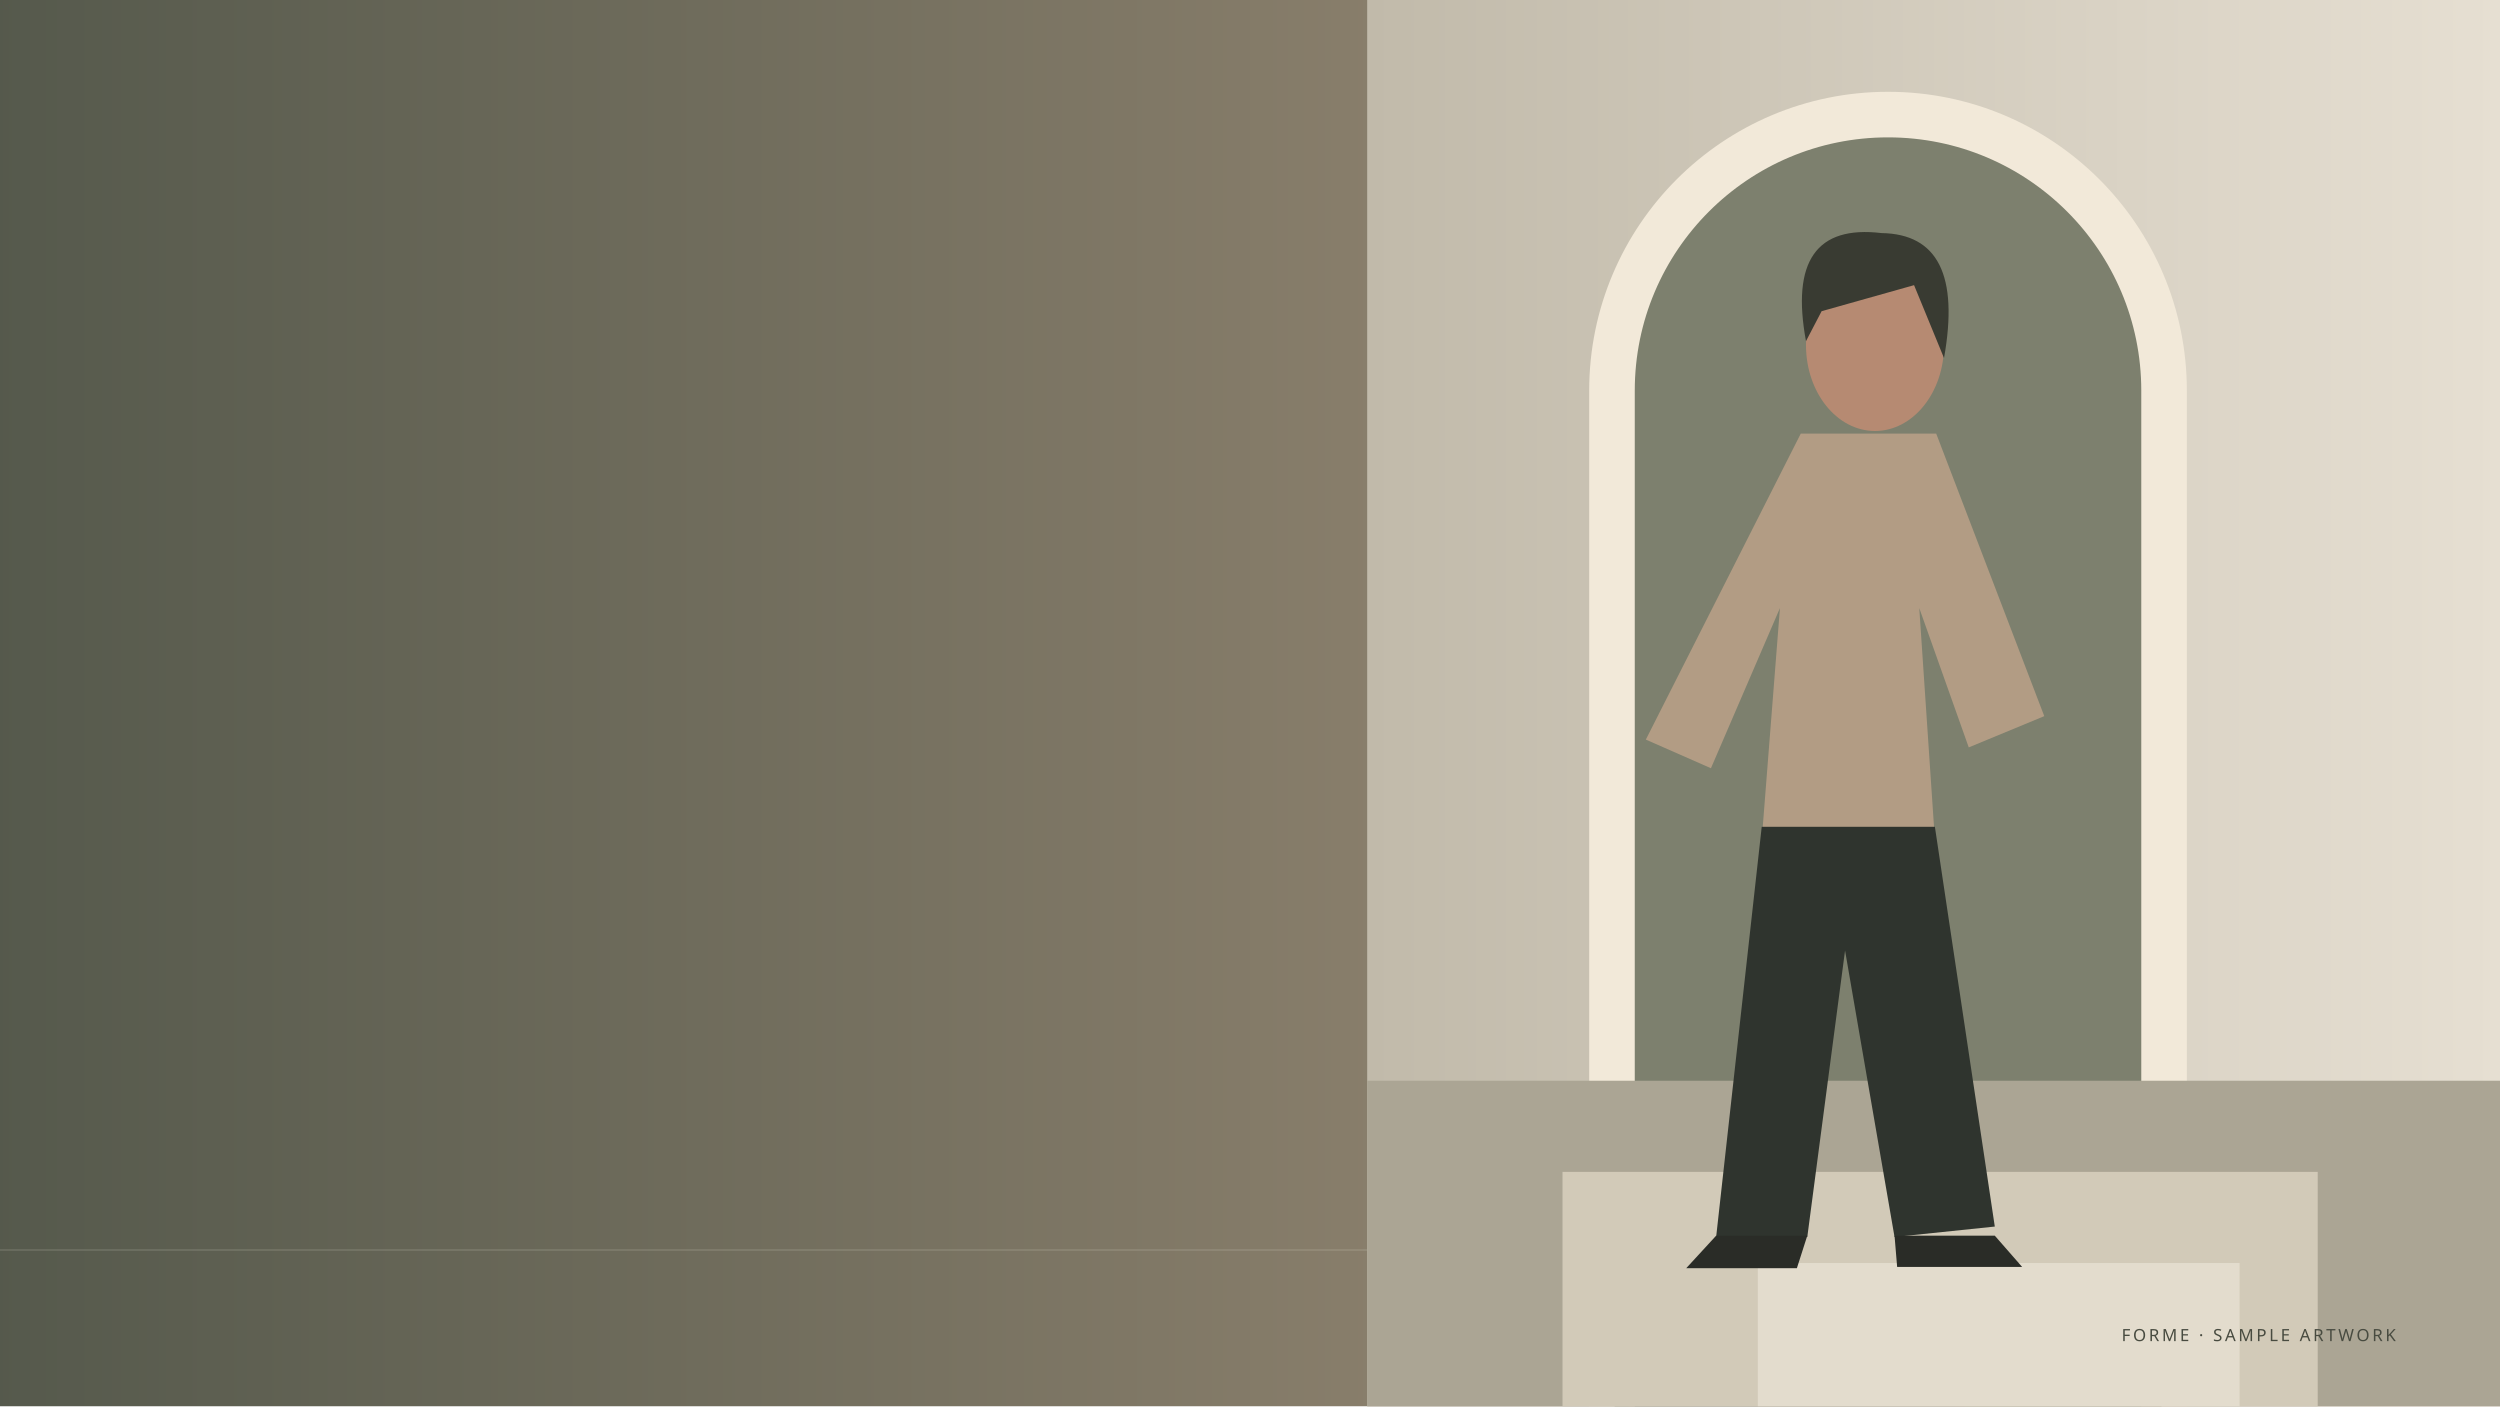
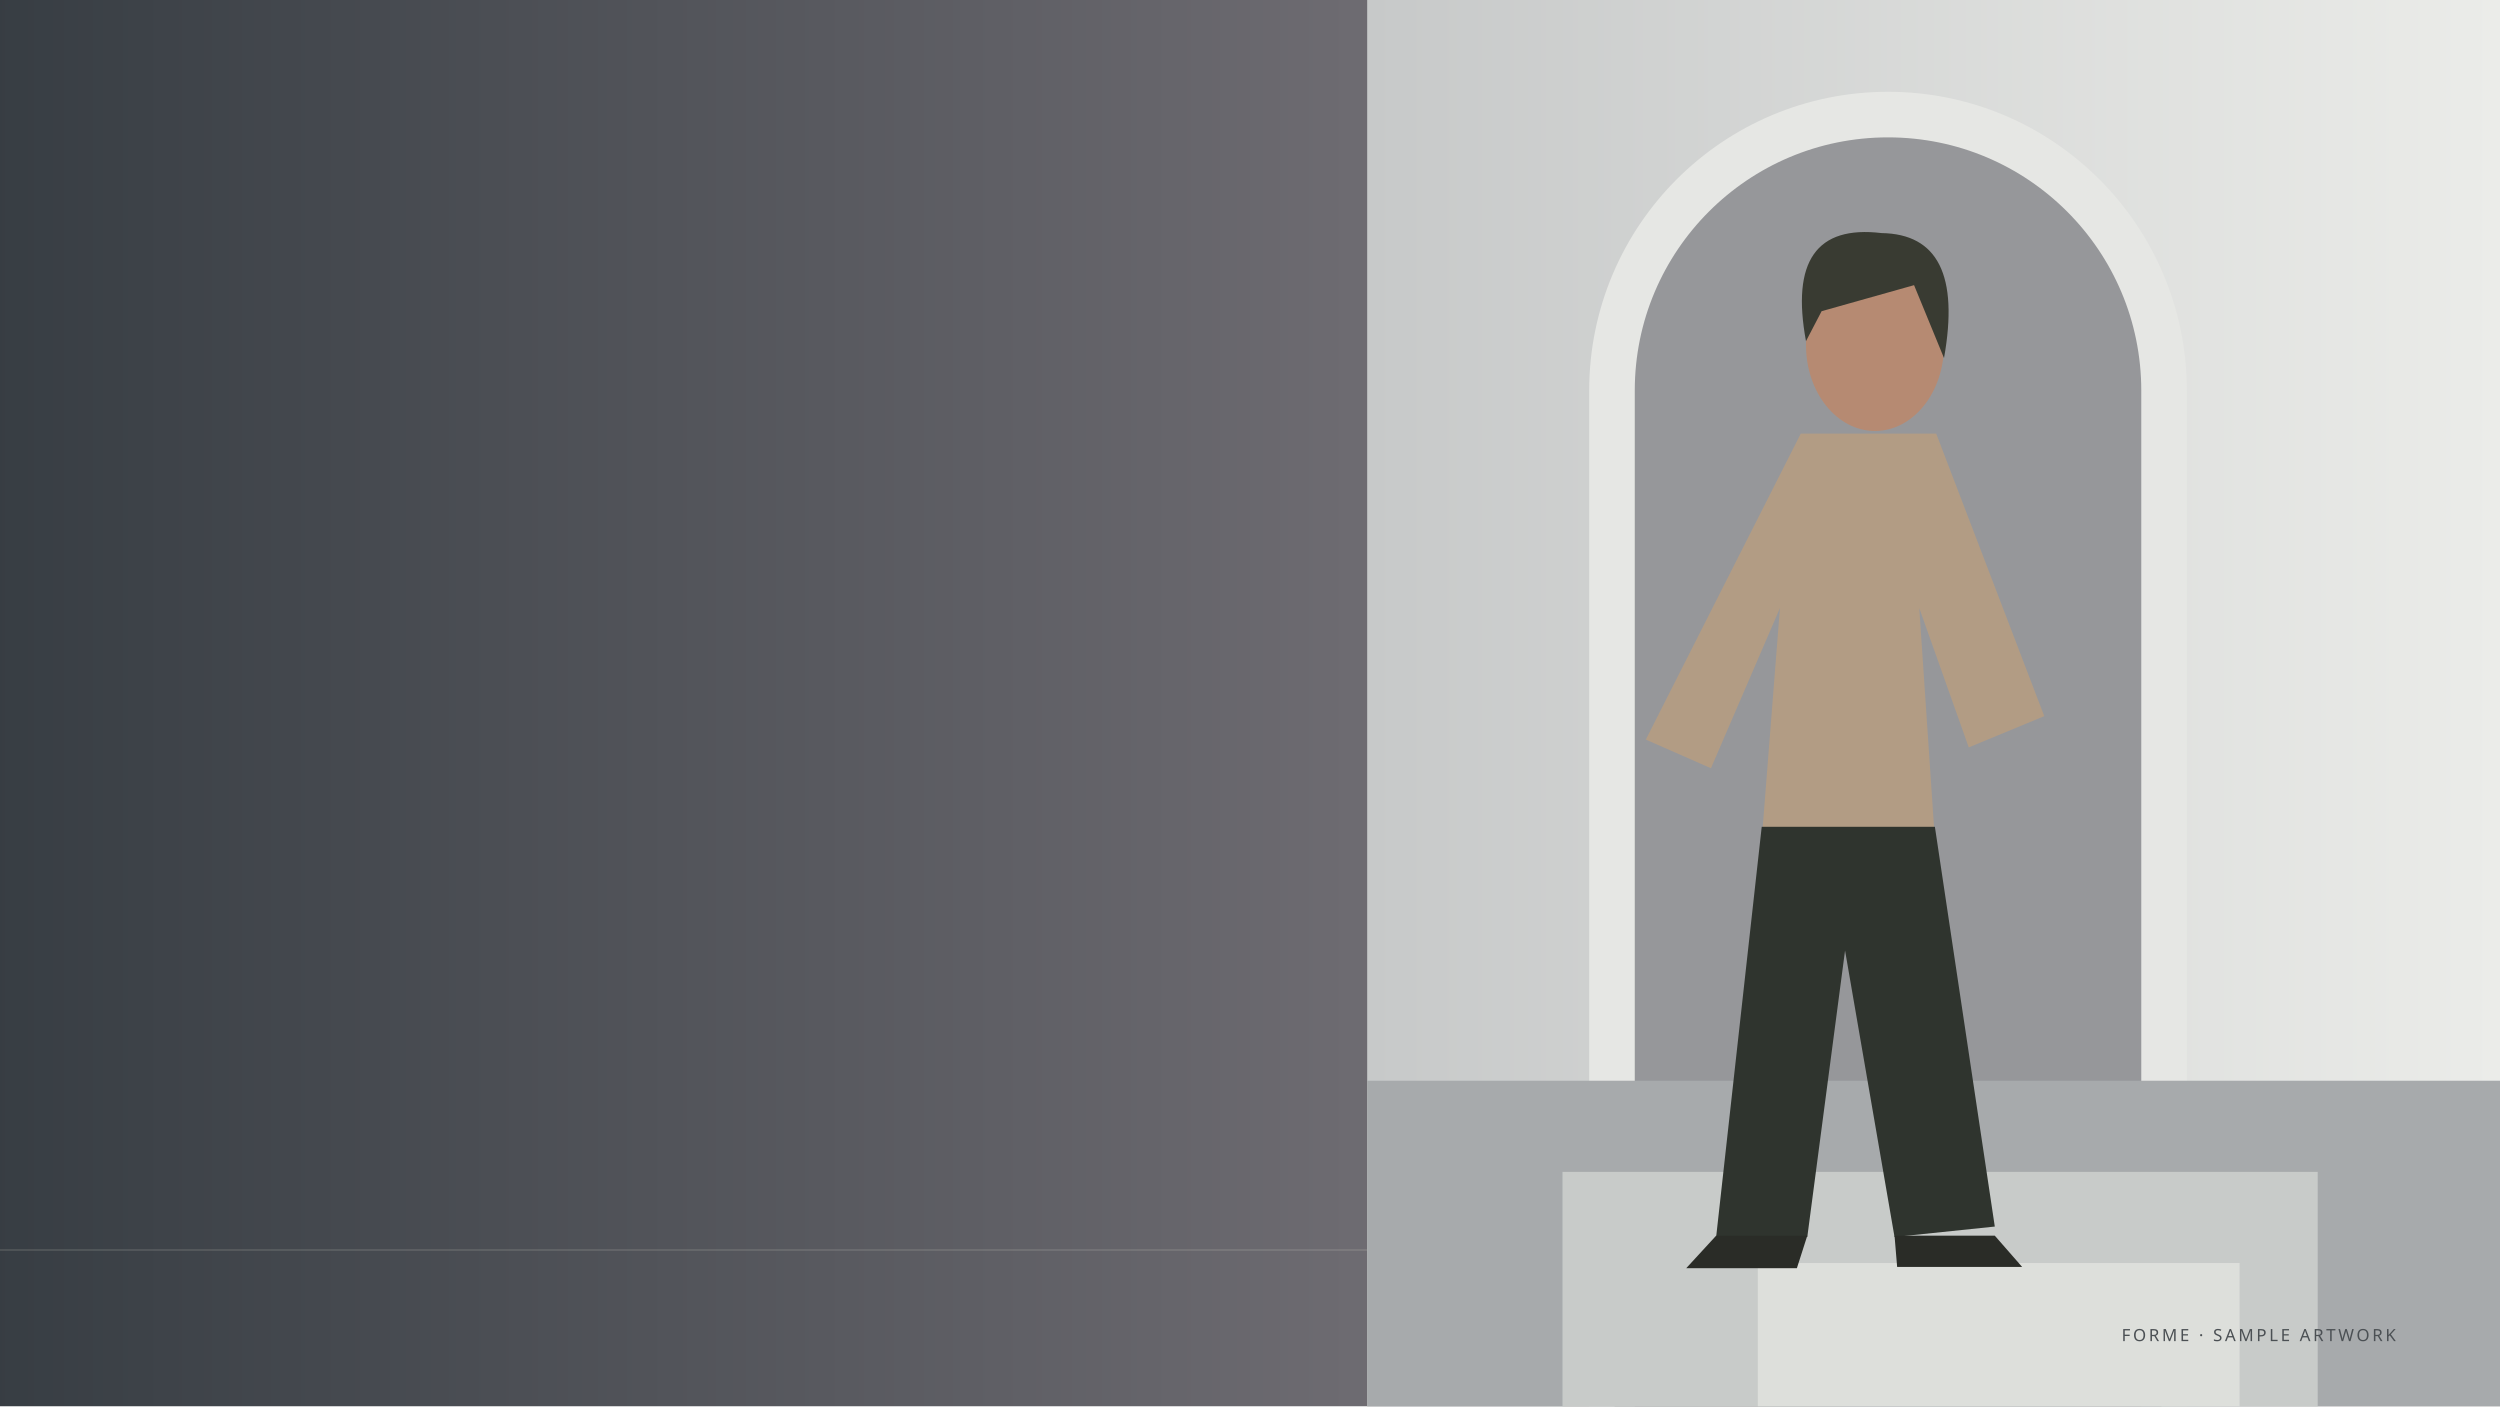
<svg xmlns="http://www.w3.org/2000/svg" width="1920" height="1080" viewBox="0 0 1920 1080">
  <defs>
    <linearGradient id="bg">
-       <stop stop-color="#55594c" />
-       <stop offset="1" stop-color="#B29C84" />
+       <stop stop-color="#373D43" />
+       <stop offset="1" stop-color="#9B9298" />
    </linearGradient>
    <linearGradient id="wall">
-       <stop stop-color="#c1baaa" />
-       <stop offset="1" stop-color="#e6dfd2" />
+       <stop stop-color="#C7C9C9" />
+       <stop offset="1" stop-color="#EBECE9" />
    </linearGradient>
  </defs>
  <rect width="1920" height="1080" fill="url(#bg)" />
  <path d="M1050 0H1920V1080H1050Z" fill="url(#wall)" />
-   <path d="M1240 1080V300A210 210 0 0 1 1660 300V1080" fill="#7d806e" />
-   <path d="M1238 1080V300A212 212 0 0 1 1662 300V1080" fill="none" stroke="#f2e9d9" stroke-width="35" />
-   <path d="M1050 830H1920V1080H1050Z" fill="#aba594" />
-   <path d="M1200 900H1780V1080H1200Z" fill="#d2cab8" />
-   <path d="M1350 1080V970H1720V1080" fill="#e3dccd" />
+   <path d="M1240 1080V300A210 210 0 0 1 1660 300V1080" fill="#96979A" />
+   <path d="M1238 1080V300A212 212 0 0 1 1662 300V1080" fill="none" stroke="#E6E7E4" stroke-width="35" />
+   <path d="M1050 830H1920V1080H1050Z" fill="#A7AAAC" />
+   <path d="M1200 900H1780V1080H1200Z" fill="#C8CBC9" />
+   <path d="M1350 1080V970H1720V1080" fill="#DDDFDB" />
  <ellipse cx="1440" cy="265" rx="53" ry="66" fill="#b68a72" />
  <path d="M1387 262Q1370 170 1445 179Q1510 180 1493 275L1470 219L1399 239" fill="#393b32" />
  <path d="M1383 333L1487 333L1570 550L1512 574L1474 467L1486 645H1353L1367 467L1314 590L1264 568Z" fill="#B29C84" />
  <path d="M1353 635H1486L1532 942L1455 950L1417 730L1388 950H1318Z" fill="#2f342e" />
  <path d="M1318 949H1388L1380 974H1295ZM1455 949H1532L1553 973H1457Z" fill="#2a2c27" />
  <path d="M0 960H1050" stroke="#e0dccf" opacity=".2" />
-   <text x="1840" y="1030" text-anchor="end" font-family="sans-serif" font-size="13" fill="#484b40" letter-spacing="2">FORME · SAMPLE ARTWORK</text>
+   <text x="1840" y="1030" text-anchor="end" font-family="sans-serif" font-size="13" fill="#4B5054" letter-spacing="2">FORME · SAMPLE ARTWORK</text>
</svg>
